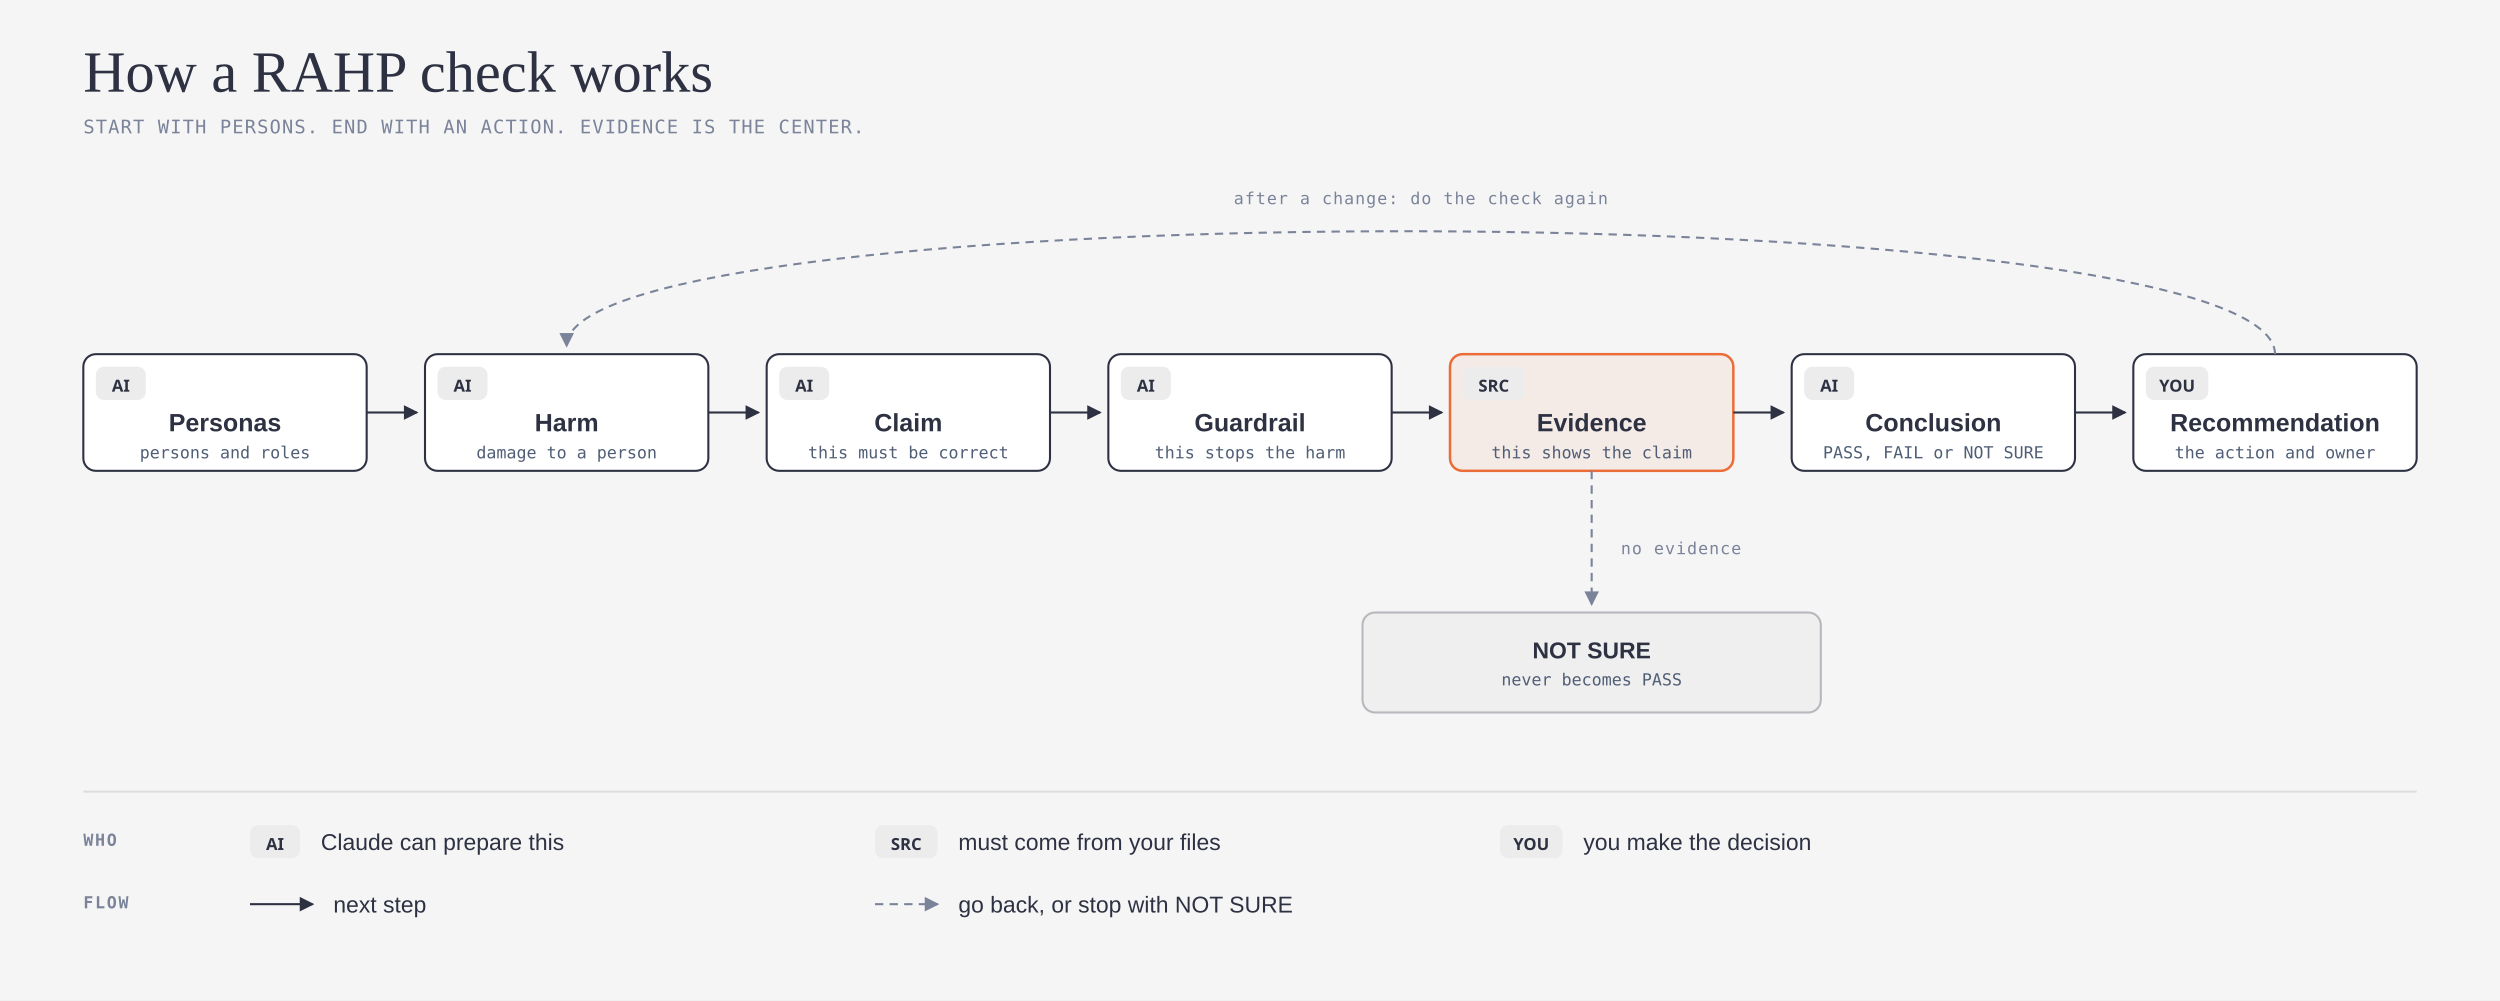
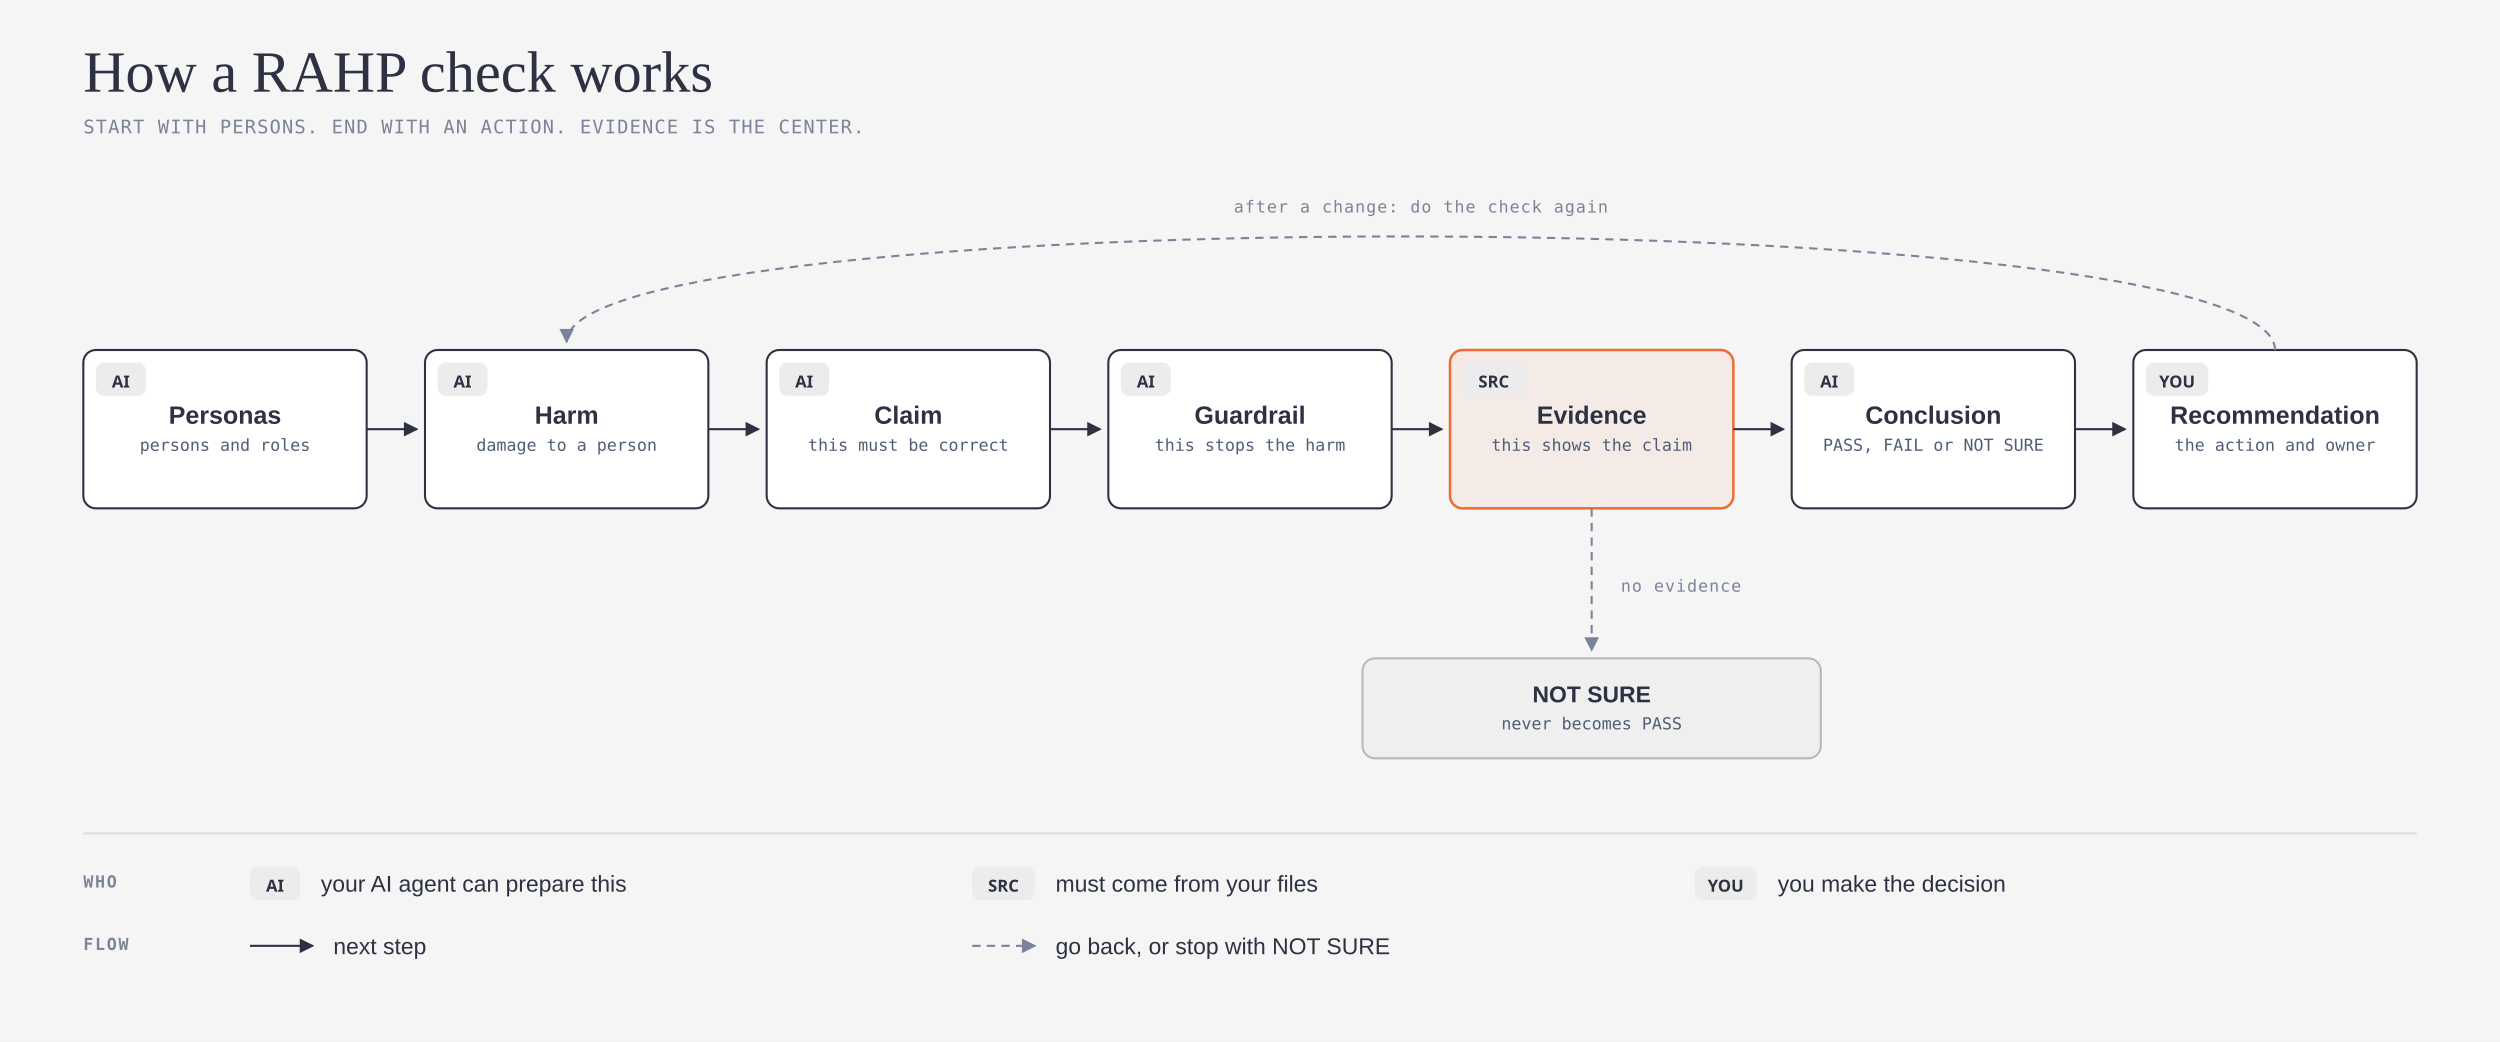
- <svg xmlns="http://www.w3.org/2000/svg" viewBox="0 0 1200 480" role="img" aria-labelledby="title desc">
+ <svg xmlns="http://www.w3.org/2000/svg" viewBox="0 0 1200 500" role="img" aria-labelledby="title desc">
  <defs>
    <marker id="arrow" viewBox="0 0 8 8" refX="7" refY="4" markerWidth="7" markerHeight="7" orient="auto-start-reverse">
      <path d="M0,0 L8,4 L0,8 z" fill="#2d3142" />
    </marker>
    <marker id="arrowMuted" viewBox="0 0 8 8" refX="7" refY="4" markerWidth="7" markerHeight="7" orient="auto-start-reverse">
      <path d="M0,0 L8,4 L0,8 z" fill="#7a8399" />
    </marker>
    <marker id="arrowAccent" viewBox="0 0 8 8" refX="7" refY="4" markerWidth="7" markerHeight="7" orient="auto-start-reverse">
      <path d="M0,0 L8,4 L0,8 z" fill="#eb6c36" />
    </marker>
  </defs>
-   <rect x="0" y="0" width="1200" height="480" fill="#f5f5f5" />
+   <rect x="0" y="0" width="1200" height="500" fill="#f5f5f5" />
  <text x="40" y="44" font-family="'Instrument Serif', Georgia, 'Times New Roman', serif" font-size="28" fill="#2d3142">How a RAHP check works</text>
  <text x="40" y="64" font-family="'Geist Mono', ui-monospace, 'SFMono-Regular', Menlo, monospace" font-size="9" letter-spacing="0.06em" fill="#7a8399">START WITH PERSONS. END WITH AN ACTION. EVIDENCE IS THE CENTER.</text>
-   <rect x="40" y="170" width="136" height="56" rx="6" fill="#ffffff" stroke="#2d3142" stroke-width="1" />
-   <rect x="46" y="176" width="24" height="16" rx="4" fill="#ececec" />
-   <text x="58.0" y="188" text-anchor="middle" font-family="Geist, sans-serif" font-size="8" font-weight="600" fill="#2d3142">AI</text>
-   <text x="108.0" y="207.0" text-anchor="middle" font-family="Geist, -apple-system, 'Helvetica Neue', Arial, sans-serif" font-size="12" font-weight="600" fill="#2d3142">Personas</text>
-   <text x="108.0" y="220.0" text-anchor="middle" font-family="'Geist Mono', ui-monospace, 'SFMono-Regular', Menlo, monospace" font-size="8" fill="#4f5d75">persons and roles</text>
-   <rect x="204" y="170" width="136" height="56" rx="6" fill="#ffffff" stroke="#2d3142" stroke-width="1" />
-   <rect x="210" y="176" width="24" height="16" rx="4" fill="#ececec" />
-   <text x="222.0" y="188" text-anchor="middle" font-family="Geist, sans-serif" font-size="8" font-weight="600" fill="#2d3142">AI</text>
-   <text x="272.0" y="207.0" text-anchor="middle" font-family="Geist, -apple-system, 'Helvetica Neue', Arial, sans-serif" font-size="12" font-weight="600" fill="#2d3142">Harm</text>
-   <text x="272.0" y="220.0" text-anchor="middle" font-family="'Geist Mono', ui-monospace, 'SFMono-Regular', Menlo, monospace" font-size="8" fill="#4f5d75">damage to a person</text>
-   <line x1="176" y1="198.0" x2="200" y2="198.0" stroke="#2d3142" stroke-width="1" marker-end="url(#arrow)" />
-   <rect x="368" y="170" width="136" height="56" rx="6" fill="#ffffff" stroke="#2d3142" stroke-width="1" />
-   <rect x="374" y="176" width="24" height="16" rx="4" fill="#ececec" />
-   <text x="386.0" y="188" text-anchor="middle" font-family="Geist, sans-serif" font-size="8" font-weight="600" fill="#2d3142">AI</text>
-   <text x="436.0" y="207.0" text-anchor="middle" font-family="Geist, -apple-system, 'Helvetica Neue', Arial, sans-serif" font-size="12" font-weight="600" fill="#2d3142">Claim</text>
-   <text x="436.0" y="220.0" text-anchor="middle" font-family="'Geist Mono', ui-monospace, 'SFMono-Regular', Menlo, monospace" font-size="8" fill="#4f5d75">this must be correct</text>
-   <line x1="340" y1="198.0" x2="364" y2="198.0" stroke="#2d3142" stroke-width="1" marker-end="url(#arrow)" />
-   <rect x="532" y="170" width="136" height="56" rx="6" fill="#ffffff" stroke="#2d3142" stroke-width="1" />
-   <rect x="538" y="176" width="24" height="16" rx="4" fill="#ececec" />
-   <text x="550.0" y="188" text-anchor="middle" font-family="Geist, sans-serif" font-size="8" font-weight="600" fill="#2d3142">AI</text>
-   <text x="600.0" y="207.0" text-anchor="middle" font-family="Geist, -apple-system, 'Helvetica Neue', Arial, sans-serif" font-size="12" font-weight="600" fill="#2d3142">Guardrail</text>
-   <text x="600.0" y="220.0" text-anchor="middle" font-family="'Geist Mono', ui-monospace, 'SFMono-Regular', Menlo, monospace" font-size="8" fill="#4f5d75">this stops the harm</text>
-   <line x1="504" y1="198.0" x2="528" y2="198.0" stroke="#2d3142" stroke-width="1" marker-end="url(#arrow)" />
-   <rect x="696" y="170" width="136" height="56" rx="6" fill="rgba(235,108,54,0.08)" stroke="#eb6c36" stroke-width="1.2" />
-   <rect x="702" y="176" width="30" height="16" rx="4" fill="#ececec" />
-   <text x="717.0" y="188" text-anchor="middle" font-family="Geist, sans-serif" font-size="8" font-weight="600" fill="#2d3142">SRC</text>
-   <text x="764.0" y="207.0" text-anchor="middle" font-family="Geist, -apple-system, 'Helvetica Neue', Arial, sans-serif" font-size="12" font-weight="600" fill="#2d3142">Evidence</text>
-   <text x="764.0" y="220.0" text-anchor="middle" font-family="'Geist Mono', ui-monospace, 'SFMono-Regular', Menlo, monospace" font-size="8" fill="#4f5d75">this shows the claim</text>
-   <line x1="668" y1="198.0" x2="692" y2="198.0" stroke="#2d3142" stroke-width="1" marker-end="url(#arrow)" />
-   <rect x="860" y="170" width="136" height="56" rx="6" fill="#ffffff" stroke="#2d3142" stroke-width="1" />
-   <rect x="866" y="176" width="24" height="16" rx="4" fill="#ececec" />
-   <text x="878.0" y="188" text-anchor="middle" font-family="Geist, sans-serif" font-size="8" font-weight="600" fill="#2d3142">AI</text>
-   <text x="928.0" y="207.0" text-anchor="middle" font-family="Geist, -apple-system, 'Helvetica Neue', Arial, sans-serif" font-size="12" font-weight="600" fill="#2d3142">Conclusion</text>
-   <text x="928.0" y="220.0" text-anchor="middle" font-family="'Geist Mono', ui-monospace, 'SFMono-Regular', Menlo, monospace" font-size="8" fill="#4f5d75">PASS, FAIL or NOT SURE</text>
-   <line x1="832" y1="198.0" x2="856" y2="198.0" stroke="#2d3142" stroke-width="1" marker-end="url(#arrow)" />
-   <rect x="1024" y="170" width="136" height="56" rx="6" fill="#ffffff" stroke="#2d3142" stroke-width="1" />
-   <rect x="1030" y="176" width="30" height="16" rx="4" fill="#ececec" />
-   <text x="1045.0" y="188" text-anchor="middle" font-family="Geist, sans-serif" font-size="8" font-weight="600" fill="#2d3142">YOU</text>
-   <text x="1092.0" y="207.0" text-anchor="middle" font-family="Geist, -apple-system, 'Helvetica Neue', Arial, sans-serif" font-size="12" font-weight="600" fill="#2d3142">Recommendation</text>
-   <text x="1092.0" y="220.0" text-anchor="middle" font-family="'Geist Mono', ui-monospace, 'SFMono-Regular', Menlo, monospace" font-size="8" fill="#4f5d75">the action and owner</text>
-   <line x1="996" y1="198.0" x2="1020" y2="198.0" stroke="#2d3142" stroke-width="1" marker-end="url(#arrow)" />
-   <path d="M1092.0,170 C1092.0,92 272.0,92 272.0,166" fill="none" stroke="#7a8399" stroke-width="1" stroke-dasharray="4,3" marker-end="url(#arrowMuted)" />
-   <text x="682.0" y="98" text-anchor="middle" font-family="'Geist Mono', ui-monospace, 'SFMono-Regular', Menlo, monospace" font-size="8" letter-spacing="0.06em" fill="#7a8399">after a change: do the check again</text>
-   <line x1="764.0" y1="226" x2="764.0" y2="290" stroke="#7a8399" stroke-width="1" stroke-dasharray="4,3" marker-end="url(#arrowMuted)" />
-   <text x="778.0" y="266" text-anchor="start" font-family="'Geist Mono', ui-monospace, 'SFMono-Regular', Menlo, monospace" font-size="8" letter-spacing="0.06em" fill="#7a8399">no evidence</text>
-   <rect x="654.0" y="294" width="220" height="48" rx="6" fill="rgba(45,49,66,0.03)" stroke="rgba(45,49,66,0.30)" stroke-width="1" />
-   <text x="764.0" y="316.0" text-anchor="middle" font-family="Geist, -apple-system, 'Helvetica Neue', Arial, sans-serif" font-size="11" font-weight="600" fill="#2d3142">NOT SURE</text>
-   <text x="764.0" y="329.0" text-anchor="middle" font-family="'Geist Mono', ui-monospace, 'SFMono-Regular', Menlo, monospace" font-size="8" fill="#4f5d75">never becomes PASS</text>
-   <line x1="40" y1="380" x2="1160" y2="380" stroke="rgba(45,49,66,0.12)" stroke-width="1" />
-   <text x="40" y="406" font-family="'Geist Mono', ui-monospace, 'SFMono-Regular', Menlo, monospace" font-size="8" font-weight="600" letter-spacing="0.1em" fill="#7a8399">WHO</text>
-   <rect x="120" y="396" width="24" height="16" rx="4" fill="#ececec" />
-   <text x="132.0" y="408" text-anchor="middle" font-family="Geist, sans-serif" font-size="8" font-weight="600" fill="#2d3142">AI</text>
-   <text x="154" y="408" font-family="Geist, -apple-system, 'Helvetica Neue', Arial, sans-serif" font-size="11" fill="#2d3142">Claude can prepare this</text>
-   <rect x="420" y="396" width="30" height="16" rx="4" fill="#ececec" />
-   <text x="435.0" y="408" text-anchor="middle" font-family="Geist, sans-serif" font-size="8" font-weight="600" fill="#2d3142">SRC</text>
-   <text x="460" y="408" font-family="Geist, -apple-system, 'Helvetica Neue', Arial, sans-serif" font-size="11" fill="#2d3142">must come from your files</text>
-   <rect x="720" y="396" width="30" height="16" rx="4" fill="#ececec" />
-   <text x="735.0" y="408" text-anchor="middle" font-family="Geist, sans-serif" font-size="8" font-weight="600" fill="#2d3142">YOU</text>
-   <text x="760" y="408" font-family="Geist, -apple-system, 'Helvetica Neue', Arial, sans-serif" font-size="11" fill="#2d3142">you make the decision</text>
-   <text x="40" y="436" font-family="'Geist Mono', ui-monospace, 'SFMono-Regular', Menlo, monospace" font-size="8" font-weight="600" letter-spacing="0.1em" fill="#7a8399">FLOW</text>
-   <line x1="120" y1="434" x2="150" y2="434" stroke="#2d3142" stroke-width="1" marker-end="url(#arrow)" />
-   <text x="160" y="438" font-family="Geist, -apple-system, 'Helvetica Neue', Arial, sans-serif" font-size="11" fill="#2d3142">next step</text>
-   <line x1="420" y1="434" x2="450" y2="434" stroke="#7a8399" stroke-width="1" stroke-dasharray="4,3" marker-end="url(#arrowMuted)" />
-   <text x="460" y="438" font-family="Geist, -apple-system, 'Helvetica Neue', Arial, sans-serif" font-size="11" fill="#2d3142">go back, or stop with NOT SURE</text>
+   <rect x="40" y="168" width="136" height="76" rx="6" fill="#ffffff" stroke="#2d3142" stroke-width="1" />
+   <rect x="46" y="174" width="24" height="16" rx="4" fill="#ececec" />
+   <text x="58.0" y="186" text-anchor="middle" font-family="Geist, sans-serif" font-size="8" font-weight="600" fill="#2d3142">AI</text>
+   <text x="108.0" y="203.4" text-anchor="middle" font-family="Geist, -apple-system, 'Helvetica Neue', Arial, sans-serif" font-size="12" font-weight="600" fill="#2d3142">Personas</text>
+   <text x="108.0" y="216.4" text-anchor="middle" font-family="'Geist Mono', ui-monospace, 'SFMono-Regular', Menlo, monospace" font-size="8" fill="#4f5d75">persons and roles</text>
+   <rect x="204" y="168" width="136" height="76" rx="6" fill="#ffffff" stroke="#2d3142" stroke-width="1" />
+   <rect x="210" y="174" width="24" height="16" rx="4" fill="#ececec" />
+   <text x="222.0" y="186" text-anchor="middle" font-family="Geist, sans-serif" font-size="8" font-weight="600" fill="#2d3142">AI</text>
+   <text x="272.0" y="203.4" text-anchor="middle" font-family="Geist, -apple-system, 'Helvetica Neue', Arial, sans-serif" font-size="12" font-weight="600" fill="#2d3142">Harm</text>
+   <text x="272.0" y="216.4" text-anchor="middle" font-family="'Geist Mono', ui-monospace, 'SFMono-Regular', Menlo, monospace" font-size="8" fill="#4f5d75">damage to a person</text>
+   <line x1="176" y1="206.0" x2="200" y2="206.0" stroke="#2d3142" stroke-width="1" marker-end="url(#arrow)" />
+   <rect x="368" y="168" width="136" height="76" rx="6" fill="#ffffff" stroke="#2d3142" stroke-width="1" />
+   <rect x="374" y="174" width="24" height="16" rx="4" fill="#ececec" />
+   <text x="386.0" y="186" text-anchor="middle" font-family="Geist, sans-serif" font-size="8" font-weight="600" fill="#2d3142">AI</text>
+   <text x="436.0" y="203.4" text-anchor="middle" font-family="Geist, -apple-system, 'Helvetica Neue', Arial, sans-serif" font-size="12" font-weight="600" fill="#2d3142">Claim</text>
+   <text x="436.0" y="216.4" text-anchor="middle" font-family="'Geist Mono', ui-monospace, 'SFMono-Regular', Menlo, monospace" font-size="8" fill="#4f5d75">this must be correct</text>
+   <line x1="340" y1="206.0" x2="364" y2="206.0" stroke="#2d3142" stroke-width="1" marker-end="url(#arrow)" />
+   <rect x="532" y="168" width="136" height="76" rx="6" fill="#ffffff" stroke="#2d3142" stroke-width="1" />
+   <rect x="538" y="174" width="24" height="16" rx="4" fill="#ececec" />
+   <text x="550.0" y="186" text-anchor="middle" font-family="Geist, sans-serif" font-size="8" font-weight="600" fill="#2d3142">AI</text>
+   <text x="600.0" y="203.4" text-anchor="middle" font-family="Geist, -apple-system, 'Helvetica Neue', Arial, sans-serif" font-size="12" font-weight="600" fill="#2d3142">Guardrail</text>
+   <text x="600.0" y="216.4" text-anchor="middle" font-family="'Geist Mono', ui-monospace, 'SFMono-Regular', Menlo, monospace" font-size="8" fill="#4f5d75">this stops the harm</text>
+   <line x1="504" y1="206.0" x2="528" y2="206.0" stroke="#2d3142" stroke-width="1" marker-end="url(#arrow)" />
+   <rect x="696" y="168" width="136" height="76" rx="6" fill="rgba(235,108,54,0.08)" stroke="#eb6c36" stroke-width="1.2" />
+   <rect x="702" y="174" width="30" height="16" rx="4" fill="#ececec" />
+   <text x="717.0" y="186" text-anchor="middle" font-family="Geist, sans-serif" font-size="8" font-weight="600" fill="#2d3142">SRC</text>
+   <text x="764.0" y="203.4" text-anchor="middle" font-family="Geist, -apple-system, 'Helvetica Neue', Arial, sans-serif" font-size="12" font-weight="600" fill="#2d3142">Evidence</text>
+   <text x="764.0" y="216.4" text-anchor="middle" font-family="'Geist Mono', ui-monospace, 'SFMono-Regular', Menlo, monospace" font-size="8" fill="#4f5d75">this shows the claim</text>
+   <line x1="668" y1="206.0" x2="692" y2="206.0" stroke="#2d3142" stroke-width="1" marker-end="url(#arrow)" />
+   <rect x="860" y="168" width="136" height="76" rx="6" fill="#ffffff" stroke="#2d3142" stroke-width="1" />
+   <rect x="866" y="174" width="24" height="16" rx="4" fill="#ececec" />
+   <text x="878.0" y="186" text-anchor="middle" font-family="Geist, sans-serif" font-size="8" font-weight="600" fill="#2d3142">AI</text>
+   <text x="928.0" y="203.4" text-anchor="middle" font-family="Geist, -apple-system, 'Helvetica Neue', Arial, sans-serif" font-size="12" font-weight="600" fill="#2d3142">Conclusion</text>
+   <text x="928.0" y="216.4" text-anchor="middle" font-family="'Geist Mono', ui-monospace, 'SFMono-Regular', Menlo, monospace" font-size="8" fill="#4f5d75">PASS, FAIL or NOT SURE</text>
+   <line x1="832" y1="206.0" x2="856" y2="206.0" stroke="#2d3142" stroke-width="1" marker-end="url(#arrow)" />
+   <rect x="1024" y="168" width="136" height="76" rx="6" fill="#ffffff" stroke="#2d3142" stroke-width="1" />
+   <rect x="1030" y="174" width="30" height="16" rx="4" fill="#ececec" />
+   <text x="1045.0" y="186" text-anchor="middle" font-family="Geist, sans-serif" font-size="8" font-weight="600" fill="#2d3142">YOU</text>
+   <text x="1092.0" y="203.4" text-anchor="middle" font-family="Geist, -apple-system, 'Helvetica Neue', Arial, sans-serif" font-size="12" font-weight="600" fill="#2d3142">Recommendation</text>
+   <text x="1092.0" y="216.4" text-anchor="middle" font-family="'Geist Mono', ui-monospace, 'SFMono-Regular', Menlo, monospace" font-size="8" fill="#4f5d75">the action and owner</text>
+   <line x1="996" y1="206.0" x2="1020" y2="206.0" stroke="#2d3142" stroke-width="1" marker-end="url(#arrow)" />
+   <path d="M1092.0,168 C1092.0,96 272.0,96 272.0,164" fill="none" stroke="#7a8399" stroke-width="1" stroke-dasharray="4,3" marker-end="url(#arrowMuted)" />
+   <text x="682.0" y="102" text-anchor="middle" font-family="'Geist Mono', ui-monospace, 'SFMono-Regular', Menlo, monospace" font-size="8" letter-spacing="0.06em" fill="#7a8399">after a change: do the check again</text>
+   <line x1="764.0" y1="244" x2="764.0" y2="312" stroke="#7a8399" stroke-width="1" stroke-dasharray="4,3" marker-end="url(#arrowMuted)" />
+   <text x="778.0" y="284" text-anchor="start" font-family="'Geist Mono', ui-monospace, 'SFMono-Regular', Menlo, monospace" font-size="8" letter-spacing="0.06em" fill="#7a8399">no evidence</text>
+   <rect x="654.0" y="316" width="220" height="48" rx="6" fill="rgba(45,49,66,0.03)" stroke="rgba(45,49,66,0.30)" stroke-width="1" />
+   <text x="764.0" y="337.1" text-anchor="middle" font-family="Geist, -apple-system, 'Helvetica Neue', Arial, sans-serif" font-size="11" font-weight="600" fill="#2d3142">NOT SURE</text>
+   <text x="764.0" y="350.1" text-anchor="middle" font-family="'Geist Mono', ui-monospace, 'SFMono-Regular', Menlo, monospace" font-size="8" fill="#4f5d75">never becomes PASS</text>
+   <line x1="40" y1="400" x2="1160" y2="400" stroke="rgba(45,49,66,0.12)" stroke-width="1" />
+   <text x="40" y="426" font-family="'Geist Mono', ui-monospace, 'SFMono-Regular', Menlo, monospace" font-size="8" font-weight="600" letter-spacing="0.1em" fill="#7a8399">WHO</text>
+   <rect x="120" y="416" width="24" height="16" rx="4" fill="#ececec" />
+   <text x="132.0" y="428" text-anchor="middle" font-family="Geist, sans-serif" font-size="8" font-weight="600" fill="#2d3142">AI</text>
+   <text x="154" y="428" font-family="Geist, -apple-system, 'Helvetica Neue', Arial, sans-serif" font-size="11" fill="#2d3142">your AI agent can prepare this</text>
+   <rect x="466.667" y="416" width="30" height="16" rx="4" fill="#ececec" />
+   <text x="481.667" y="428" text-anchor="middle" font-family="Geist, sans-serif" font-size="8" font-weight="600" fill="#2d3142">SRC</text>
+   <text x="506.667" y="428" font-family="Geist, -apple-system, 'Helvetica Neue', Arial, sans-serif" font-size="11" fill="#2d3142">must come from your files</text>
+   <rect x="813.333" y="416" width="30" height="16" rx="4" fill="#ececec" />
+   <text x="828.333" y="428" text-anchor="middle" font-family="Geist, sans-serif" font-size="8" font-weight="600" fill="#2d3142">YOU</text>
+   <text x="853.333" y="428" font-family="Geist, -apple-system, 'Helvetica Neue', Arial, sans-serif" font-size="11" fill="#2d3142">you make the decision</text>
+   <text x="40" y="456" font-family="'Geist Mono', ui-monospace, 'SFMono-Regular', Menlo, monospace" font-size="8" font-weight="600" letter-spacing="0.1em" fill="#7a8399">FLOW</text>
+   <line x1="120" y1="454" x2="150" y2="454" stroke="#2d3142" stroke-width="1" marker-end="url(#arrow)" />
+   <text x="160" y="458" font-family="Geist, -apple-system, 'Helvetica Neue', Arial, sans-serif" font-size="11" fill="#2d3142">next step</text>
+   <line x1="466.667" y1="454" x2="496.667" y2="454" stroke="#7a8399" stroke-width="1" stroke-dasharray="4,3" marker-end="url(#arrowMuted)" />
+   <text x="506.667" y="458" font-family="Geist, -apple-system, 'Helvetica Neue', Arial, sans-serif" font-size="11" fill="#2d3142">go back, or stop with NOT SURE</text>
</svg>
